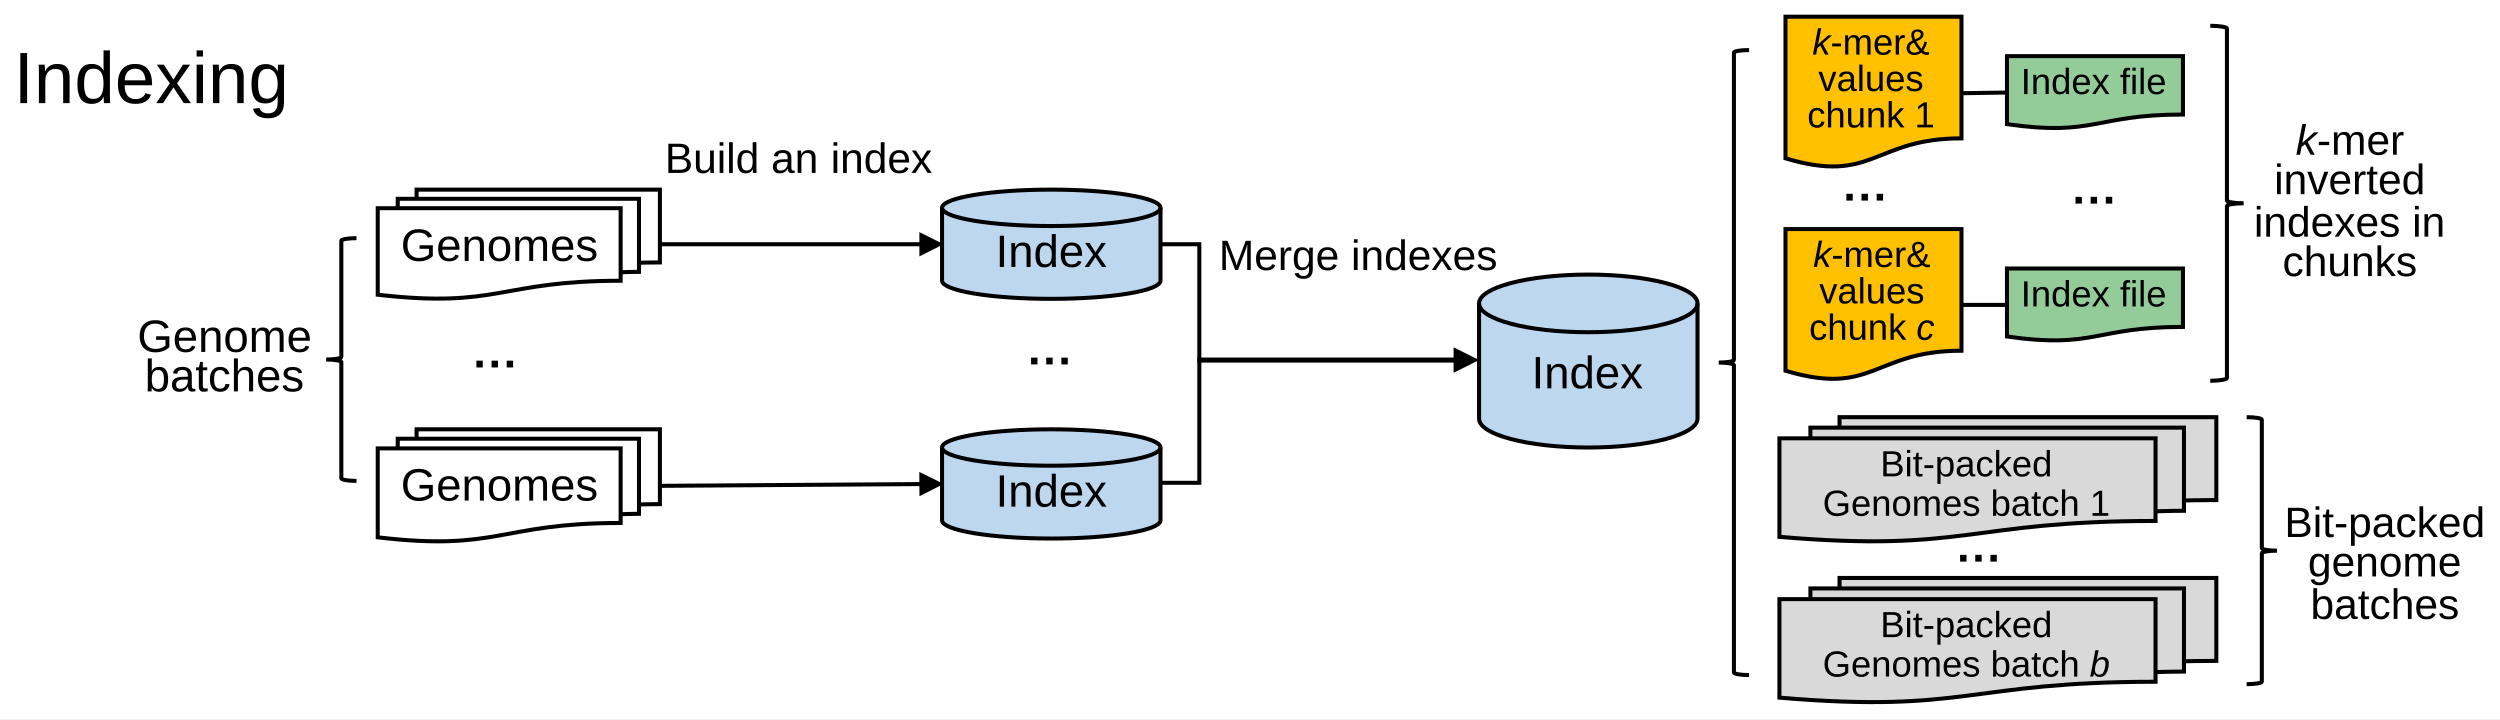
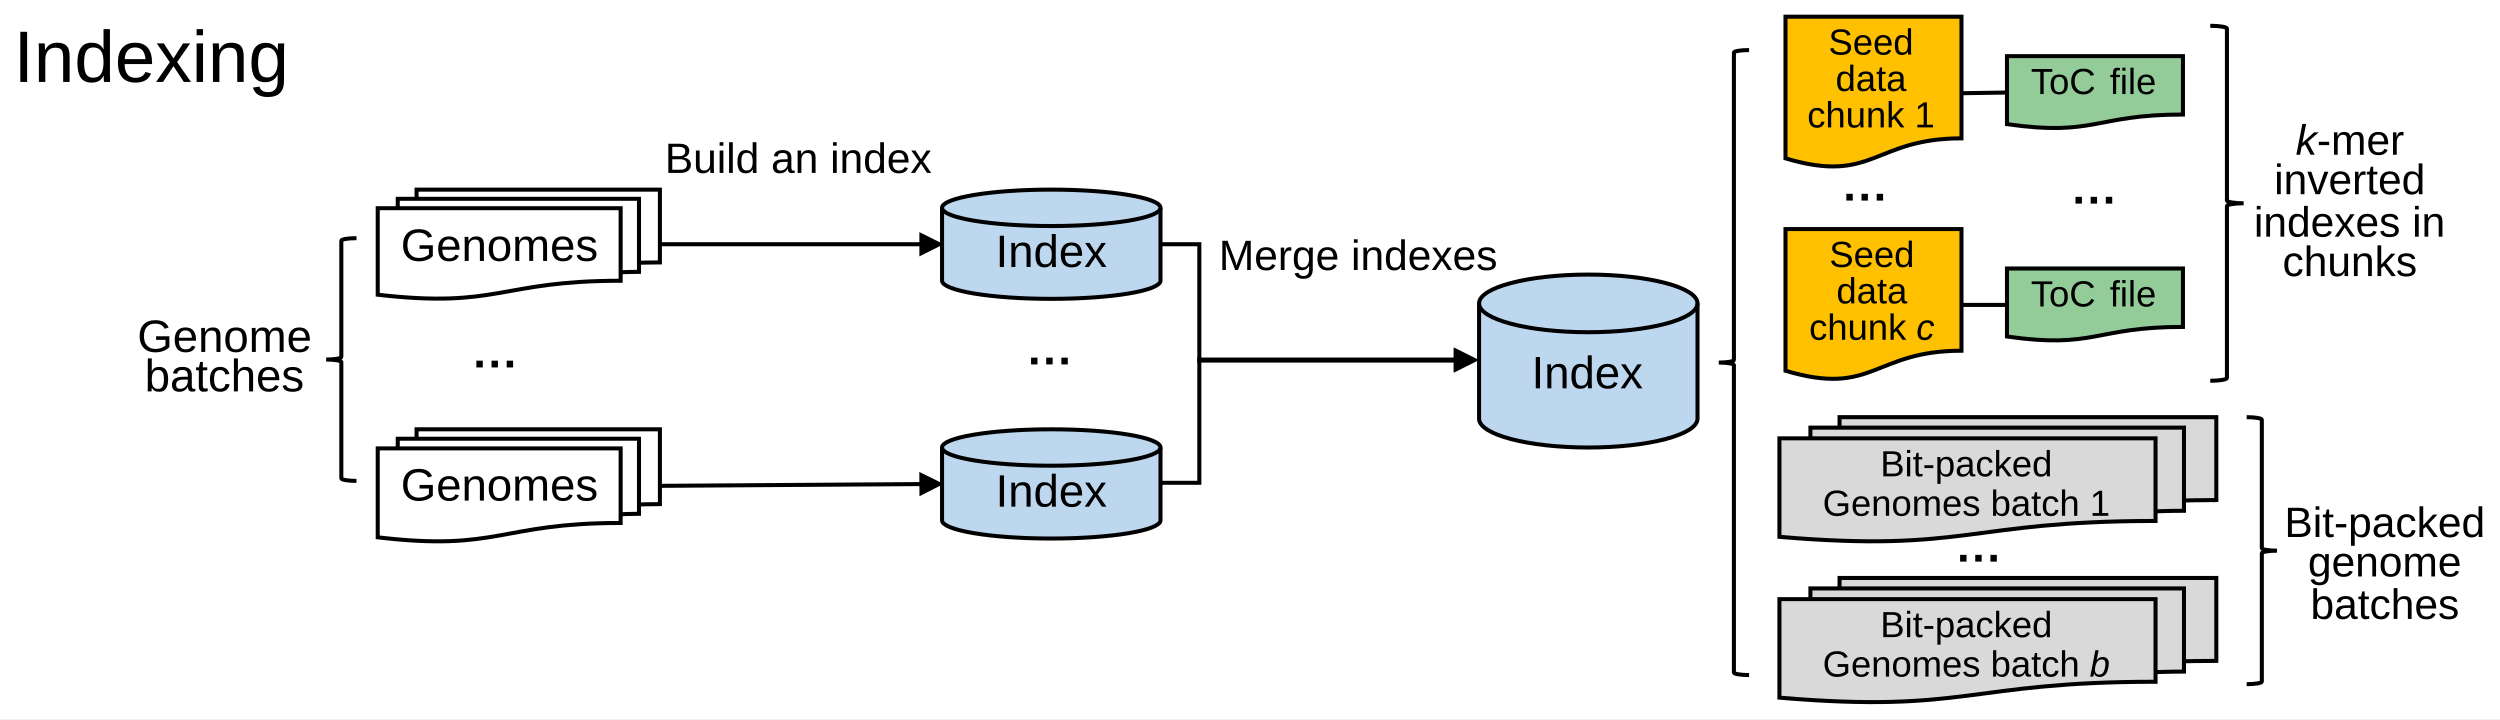
- <svg xmlns="http://www.w3.org/2000/svg" width="824" height="237" overflow="hidden" version="1.1" id="svg59">
-   <defs id="defs59" />
-   <g id="g59" transform="translate(-162,-52)">
+ <svg xmlns="http://www.w3.org/2000/svg" width="824" height="237" overflow="hidden" version="1.1" id="svg56">
+   <defs id="defs56" />
+   <g id="g56" transform="translate(-162,-52)">
    <rect x="0" y="0" width="1280" height="720" fill="#ffffff" id="rect1" />
    <rect x="162" y="52" width="824" height="237" fill="#ffffff" id="rect2" />
    <path d="m 286.5,149.137 c 40.033,4.6 40.033,-4.6 80.062,-4.6 V 120.625 H 286.5 Z m 6.596,-28.512 v -3.1 h 79.515 v 24.062 c -3.022,0 -6.049,0.166 -6.049,0.166 v -21.128 z m 6.2,-3.1 V 114.5 H 379.5 v 23.987 c -3.444,0 -6.889,0.125 -6.889,0.125 v -21.087 z" fill="#ffffff" fill-rule="evenodd" id="path2" />
    <path d="m 286.5,120.625 h 80.062 v 23.912 c -40.029,0 -40.029,9.2 -80.062,4.6 z m 6.596,0 v -3.1 h 79.515 v 24.062 c -3.022,0 -6.049,0.166 -6.049,0.166 M 299.296,117.525 V 114.5 H 379.5 v 23.987 c -3.444,0 -6.889,0.125 -6.889,0.125" stroke="#000000" stroke-width="1.333" stroke-miterlimit="8" fill="none" fill-rule="evenodd" id="path3" />
    <text font-family="Arial, Arial_MSFontService, sans-serif" font-weight="400" font-size="15px" transform="translate(294.112,138)" id="text3">Genomes</text>
    <path d="m 286.5,229.099 c 40.033,4.728 40.033,-4.728 80.062,-4.728 V 199.795 H 286.5 Z m 6.596,-29.304 v -3.186 h 79.515 v 24.73 c -3.022,0 -6.049,0.171 -6.049,0.171 v -21.715 z m 6.2,-3.186 V 193.5 H 379.5 v 24.653 c -3.444,0 -6.889,0.128 -6.889,0.128 v -21.672 z" fill="#ffffff" fill-rule="evenodd" id="path4" />
    <path d="m 286.5,199.795 h 80.062 v 24.576 c -40.029,0 -40.029,9.456 -80.062,4.728 z m 6.596,0 v -3.186 h 79.515 v 24.73 c -3.022,0 -6.049,0.171 -6.049,0.171 M 299.296,196.609 V 193.5 H 379.5 v 24.653 c -3.444,0 -6.889,0.128 -6.889,0.128" stroke="#000000" stroke-width="1.333" stroke-miterlimit="8" fill="none" fill-rule="evenodd" id="path5" />
    <text font-family="Arial, Arial_MSFontService, sans-serif" font-weight="400" font-size="15px" transform="translate(294.112,217)" id="text5">Genomes</text>
    <path d="m 472.5,120.5 c 0,-3.314 16.118,-6 36,-6 19.882,0 36,2.686 36,6 v 24 c 0,3.314 -16.118,6 -36,6 -19.882,0 -36,-2.686 -36,-6 z" fill="#bdd7ee" fill-rule="evenodd" id="path6" />
    <path d="m 544.5,120.5 c 0,3.314 -16.118,6 -36,6 -19.882,0 -36,-2.686 -36,-6" stroke="#000000" stroke-width="1.333" stroke-miterlimit="8" fill="none" fill-rule="evenodd" id="path7" />
    <path d="m 472.5,120.5 c 0,-3.314 16.118,-6 36,-6 19.882,0 36,2.686 36,6 v 24 c 0,3.314 -16.118,6 -36,6 -19.882,0 -36,-2.686 -36,-6 z" stroke="#000000" stroke-width="1.333" stroke-miterlimit="8" fill="none" fill-rule="evenodd" id="path8" />
    <text font-family="Arial, Arial_MSFontService, sans-serif" font-weight="400" font-size="15px" transform="translate(490.142,140)" id="text8">Index</text>
    <path d="m 472.5,199.5 c 0,-3.314 16.118,-6 36,-6 19.882,0 36,2.686 36,6 v 24 c 0,3.314 -16.118,6 -36,6 -19.882,0 -36,-2.686 -36,-6 z" fill="#bdd7ee" fill-rule="evenodd" id="path9" />
    <path d="m 544.5,199.5 c 0,3.314 -16.118,6 -36,6 -19.882,0 -36,-2.686 -36,-6" stroke="#000000" stroke-width="1.333" stroke-miterlimit="8" fill="none" fill-rule="evenodd" id="path10" />
    <path d="m 472.5,199.5 c 0,-3.314 16.118,-6 36,-6 19.882,0 36,2.686 36,6 v 24 c 0,3.314 -16.118,6 -36,6 -19.882,0 -36,-2.686 -36,-6 z" stroke="#000000" stroke-width="1.333" stroke-miterlimit="8" fill="none" fill-rule="evenodd" id="path11" />
    <text font-family="Arial, Arial_MSFontService, sans-serif" font-weight="400" font-size="15px" transform="translate(490.142,219)" id="text11">Index</text>
    <path d="m 379.5,131.833 h 86.863 v 1.334 H 379.5 Z m 85.53,-3.333 8,4 -8,4 z" id="path12" />
    <path d="M 0.005,-0.667 86.868,-0.079 86.858,1.254 -0.005,0.667 Z M 85.557,-3.421 93.529,0.633 85.503,4.579 Z" transform="matrix(1,0,0,-1,379.5,212.133)" id="path13" />
    <text font-family="Arial, Arial_MSFontService, sans-serif" font-weight="700" font-size="15px" transform="translate(317.985,177)" id="text13">···</text>
    <text font-family="Arial, Arial_MSFontService, sans-serif" font-weight="700" font-size="15px" transform="translate(500.809,176)" id="text14">···</text>
    <path d="m 649.5,152 c 0,-5.247 16.118,-9.5 36,-9.5 19.882,0 36,4.253 36,9.5 v 38 c 0,5.247 -16.118,9.5 -36,9.5 -19.882,0 -36,-4.253 -36,-9.5 z" fill="#bdd7ee" fill-rule="evenodd" id="path14" />
    <path d="m 721.5,152 c 0,5.247 -16.118,9.5 -36,9.5 -19.882,0 -36,-4.253 -36,-9.5" stroke="#000000" stroke-width="1.333" stroke-miterlimit="8" fill="none" fill-rule="evenodd" id="path15" />
    <path d="m 649.5,152 c 0,-5.247 16.118,-9.5 36,-9.5 19.882,0 36,4.253 36,9.5 v 38 c 0,5.247 -16.118,9.5 -36,9.5 -19.882,0 -36,-4.253 -36,-9.5 z" stroke="#000000" stroke-width="1.333" stroke-miterlimit="8" fill="none" fill-rule="evenodd" id="path16" />
    <text font-family="Arial, Arial_MSFontService, sans-serif" font-weight="400" font-size="15px" transform="translate(666.801,180)" id="text16">Index</text>
    <path d="m 544.5,131.833 h 13.466 v 39.012 l -0.666,-0.667 h 85.192 v 1.334 H 556.633 V 132.5 l 0.667,0.667 h -12.8 z m 96.659,35.012 8,4 -8,4 z" id="path17" />
    <path d="M 0,-0.667 H 13.466 V 40.631 l -0.667,-0.667 h 85.192 v 1.333 H 12.133 V 0 l 0.667,0.667 H 0 Z m 96.659,37.298 8,4 -8,4 z" transform="matrix(1,0,0,-1,544.5,211.131)" id="path18" />
-     <text font-family="Arial, Arial_MSFontService, sans-serif" font-weight="400" font-size="14px" transform="translate(381.128,109)" id="text18">Build an</text>
-     <text font-family="Arial, Arial_MSFontService, sans-serif" font-weight="400" font-size="14px" transform="translate(435.794,109)" id="text19">index</text>
-     <text font-family="Arial, Arial_MSFontService, sans-serif" font-weight="400" font-size="15px" transform="translate(207.279,168)" id="text20">Genome</text>
-     <text font-family="Arial, Arial_MSFontService, sans-serif" font-weight="400" font-size="15px" transform="translate(209.699,181)" id="text21">batches</text>
-     <path d="m 279.5,210.5 c -2.761,0 -5,-0.373 -5,-0.833 v -38.334 c 0,-0.46 -2.239,-0.833 -5,-0.833 2.761,0 5,-0.373 5,-0.833 v -38.334 c 0,-0.46 2.239,-0.833 5,-0.833" stroke="#000000" stroke-width="1.333" stroke-miterlimit="8" fill="none" fill-rule="evenodd" id="path21" />
-     <text font-family="Arial, Arial_MSFontService, sans-serif" font-weight="400" font-size="14px" transform="translate(563.732,141)" id="text22">Merge indexes</text>
-     <path d="m 738.5,274.5 c -2.761,0 -5,-0.373 -5,-0.833 V 172.333 c 0,-0.46 -2.239,-0.833 -5,-0.833 2.761,0 5,-0.373 5,-0.833 V 69.333 c 0,-0.46 2.239,-0.833 5,-0.833" stroke="#000000" stroke-width="1.333" stroke-miterlimit="8" fill="none" fill-rule="evenodd" id="path22" />
-     <path d="m 823.5,70.5 h 58 v 19.247 c -29,0 -29,7.333 -58,3.167 z" stroke="#000000" stroke-width="1.333" stroke-miterlimit="8" fill="#94cc99" fill-rule="evenodd" id="path23" />
-     <text font-family="Arial, Arial_MSFontService, sans-serif" font-weight="400" font-size="12px" transform="translate(828.04,83)" id="text23">Index file</text>
-     <path d="M 0,0 14.951,0.226" stroke="#000000" stroke-width="1.333" stroke-miterlimit="8" fill="none" fill-rule="evenodd" transform="matrix(1,0,0,-1,808.5,82.7257)" id="path24" />
+     <text font-family="Arial, Arial_MSFontService, sans-serif" font-weight="400" font-size="14px" transform="translate(381.128,109)" id="text18">Build an index</text>
+     <text font-family="Arial, Arial_MSFontService, sans-serif" font-weight="400" font-size="15px" transform="translate(207.279,168)" id="text19">Genome</text>
+     <text font-family="Arial, Arial_MSFontService, sans-serif" font-weight="400" font-size="15px" transform="translate(209.699,181)" id="text20">batches</text>
+     <path d="m 279.5,210.5 c -2.761,0 -5,-0.373 -5,-0.833 v -38.334 c 0,-0.46 -2.239,-0.833 -5,-0.833 2.761,0 5,-0.373 5,-0.833 v -38.334 c 0,-0.46 2.239,-0.833 5,-0.833" stroke="#000000" stroke-width="1.333" stroke-miterlimit="8" fill="none" fill-rule="evenodd" id="path20" />
+     <text font-family="Arial, Arial_MSFontService, sans-serif" font-weight="400" font-size="14px" transform="translate(563.732,141)" id="text21">Merge indexes</text>
+     <path d="m 738.5,274.5 c -2.761,0 -5,-0.373 -5,-0.833 V 172.333 c 0,-0.46 -2.239,-0.833 -5,-0.833 2.761,0 5,-0.373 5,-0.833 V 69.333 c 0,-0.46 2.239,-0.833 5,-0.833" stroke="#000000" stroke-width="1.333" stroke-miterlimit="8" fill="none" fill-rule="evenodd" id="path21" />
+     <path d="m 823.5,70.5 h 58 v 19.247 c -29,0 -29,7.333 -58,3.167 z" stroke="#000000" stroke-width="1.333" stroke-miterlimit="8" fill="#94cc99" fill-rule="evenodd" id="path22" />
+     <text font-family="Arial, Arial_MSFontService, sans-serif" font-weight="400" font-size="12px" transform="translate(831.374,83)" id="text22">ToC</text>
+     <text font-family="Arial, Arial_MSFontService, sans-serif" font-weight="400" font-size="12px" transform="translate(857.374,83)" id="text23">file</text>
+     <path d="M 0,0 14.951,0.226" stroke="#000000" stroke-width="1.333" stroke-miterlimit="8" fill="none" fill-rule="evenodd" transform="matrix(1,0,0,-1,808.5,82.7257)" id="path23" />
    <text font-family="Arial, Arial_MSFontService, sans-serif" font-weight="700" font-size="15px" transform="translate(769.527,122)" id="text24">···</text>
    <text font-family="Arial, Arial_MSFontService, sans-serif" font-weight="700" font-size="15px" transform="translate(845.056,123)" id="text25">···</text>
    <path d="m 890.5,60.5 c 3.038,0 5.5,0.41 5.5,0.917 v 56.666 c 0,0.507 2.462,0.917 5.5,0.917 -3.038,0 -5.5,0.41 -5.5,0.917 v 56.666 c 0,0.507 -2.462,0.917 -5.5,0.917" stroke="#000000" stroke-width="1.333" stroke-miterlimit="8" fill="none" fill-rule="evenodd" id="path25" />
    <text font-family="Arial, Arial_MSFontService, sans-serif" font-style="italic" font-weight="400" font-size="14px" transform="translate(918.651,103)" id="text26">k</text>
    <text font-family="Arial, Arial_MSFontService, sans-serif" font-weight="400" font-size="14px" transform="translate(925.651,103)" id="text27">-</text>
    <text font-family="Arial, Arial_MSFontService, sans-serif" font-weight="400" font-size="14px" transform="translate(930.318,103)" id="text28">mer</text>
    <text font-family="Arial, Arial_MSFontService, sans-serif" font-weight="400" font-size="14px" transform="translate(911.564,116)" id="text29">inverted</text>
    <text font-family="Arial, Arial_MSFontService, sans-serif" font-weight="400" font-size="14px" transform="translate(904.898,130)" id="text30">indexes in</text>
    <text font-family="Arial, Arial_MSFontService, sans-serif" font-weight="400" font-size="14px" transform="translate(914.318,143)" id="text31">chunks</text>
    <path d="m 748.5,228.947 c 61.987,5.239 61.987,-5.239 123.967,-5.239 V 196.476 H 748.5 Z m 10.213,-32.471 v -3.531 h 123.12 v 27.404 c -4.68,0 -9.366,0.19 -9.366,0.19 v -24.063 z m 9.6,-3.531 V 189.5 H 892.5 v 27.318 c -5.333,0 -10.667,0.143 -10.667,0.143 v -24.016 z" fill="#d9d9d9" fill-rule="evenodd" id="path31" />
    <path d="m 748.5,196.476 h 123.967 v 27.232 c -61.98,0 -61.98,10.478 -123.967,5.239 z m 10.213,0 v -3.531 h 123.12 v 27.404 c -4.68,0 -9.366,0.19 -9.366,0.19 M 768.313,192.945 V 189.5 H 892.5 v 27.318 c -5.333,0 -10.667,0.143 -10.667,0.143" stroke="#000000" stroke-width="1.333" stroke-miterlimit="8" fill="none" fill-rule="evenodd" id="path32" />
    <text font-family="Arial, Arial_MSFontService, sans-serif" font-weight="400" font-size="12px" transform="translate(781.751,209)" id="text32">Bit</text>
    <text font-family="Arial, Arial_MSFontService, sans-serif" font-weight="400" font-size="12px" transform="translate(795.751,209)" id="text33">-</text>
    <text font-family="Arial, Arial_MSFontService, sans-serif" font-weight="400" font-size="12px" transform="translate(799.751,209)" id="text34">packed</text>
    <text font-family="Arial, Arial_MSFontService, sans-serif" font-weight="400" font-size="12px" transform="translate(762.751,222)" id="text35">Genomes batch 1</text>
    <path d="m 750.5,57.5 h 58 v 40.097 c -29,0 -29,15.278 -58,6.597 z" stroke="#000000" stroke-width="1.333" stroke-miterlimit="8" fill="#ffc000" fill-rule="evenodd" id="path35" />
-     <text font-family="Arial, Arial_MSFontService, sans-serif" font-style="italic" font-weight="400" font-size="12px" transform="translate(759.337,70)" id="text36">k</text>
-     <text font-family="Arial, Arial_MSFontService, sans-serif" font-weight="400" font-size="12px" transform="translate(765.337,70)" id="text37">-</text>
-     <text font-family="Arial, Arial_MSFontService, sans-serif" font-weight="400" font-size="12px" transform="translate(769.337,70)" id="text38">mer&amp;</text>
-     <text font-family="Arial, Arial_MSFontService, sans-serif" font-weight="400" font-size="12px" transform="translate(761.337,82)" id="text39">values</text>
-     <text font-family="Arial, Arial_MSFontService, sans-serif" font-weight="400" font-size="12px" transform="translate(757.67,94)" id="text40">chunk 1</text>
-     <path d="m 823.5,140.5 h 58 v 19.247 c -29,0 -29,7.333 -58,3.166 z" stroke="#000000" stroke-width="1.333" stroke-miterlimit="8" fill="#94cc99" fill-rule="evenodd" id="path40" />
-     <text font-family="Arial, Arial_MSFontService, sans-serif" font-weight="400" font-size="12px" transform="translate(828.04,153)" id="text41">Index file</text>
-     <path d="M 0,0 14.668,1.04987e-4" stroke="#000000" stroke-width="1.333" stroke-miterlimit="8" fill="none" fill-rule="evenodd" transform="matrix(1,0,0,-1,808.5,152.5)" id="path41" />
-     <path d="m 750.5,127.5 h 58 v 40.097 c -29,0 -29,15.278 -58,6.597 z" stroke="#000000" stroke-width="1.333" stroke-miterlimit="8" fill="#ffc000" fill-rule="evenodd" id="path42" />
-     <text font-family="Arial, Arial_MSFontService, sans-serif" font-style="italic" font-weight="400" font-size="12px" transform="translate(759.62,140)" id="text42">k</text>
-     <text font-family="Arial, Arial_MSFontService, sans-serif" font-weight="400" font-size="12px" transform="translate(765.62,140)" id="text43">-</text>
-     <text font-family="Arial, Arial_MSFontService, sans-serif" font-weight="400" font-size="12px" transform="translate(769.62,140)" id="text44">mer&amp;</text>
-     <text font-family="Arial, Arial_MSFontService, sans-serif" font-weight="400" font-size="12px" transform="translate(761.62,152)" id="text45">values</text>
-     <text font-family="Arial, Arial_MSFontService, sans-serif" font-weight="400" font-size="12px" transform="translate(758.287,164)" id="text46">chunk</text>
-     <text font-family="Arial, Arial_MSFontService, sans-serif" font-style="italic" font-weight="400" font-size="12px" transform="translate(793.62,164)" id="text47">c</text>
-     <text font-family="Arial, Arial_MSFontService, sans-serif" font-weight="400" font-size="24px" transform="translate(166.48,86)" id="text48">Indexing</text>
-     <path d="m 748.5,281.947 c 61.987,5.239 61.987,-5.239 123.967,-5.239 V 249.476 H 748.5 Z m 10.213,-32.471 v -3.531 h 123.12 v 27.404 c -4.68,0 -9.366,0.19 -9.366,0.19 v -24.063 z m 9.6,-3.531 V 242.5 H 892.5 v 27.318 c -5.333,0 -10.667,0.143 -10.667,0.143 v -24.016 z" fill="#d9d9d9" fill-rule="evenodd" id="path48" />
-     <path d="m 748.5,249.476 h 123.967 v 27.232 c -61.98,0 -61.98,10.478 -123.967,5.239 z m 10.213,0 v -3.531 h 123.12 v 27.404 c -4.68,0 -9.366,0.19 -9.366,0.19 M 768.313,245.945 V 242.5 H 892.5 v 27.318 c -5.333,0 -10.667,0.143 -10.667,0.143" stroke="#000000" stroke-width="1.333" stroke-miterlimit="8" fill="none" fill-rule="evenodd" id="path49" />
-     <text font-family="Arial, Arial_MSFontService, sans-serif" font-weight="400" font-size="12px" transform="translate(781.751,262)" id="text49">Bit</text>
-     <text font-family="Arial, Arial_MSFontService, sans-serif" font-weight="400" font-size="12px" transform="translate(795.751,262)" id="text50">-</text>
-     <text font-family="Arial, Arial_MSFontService, sans-serif" font-weight="400" font-size="12px" transform="translate(799.751,262)" id="text51">packed</text>
-     <text font-family="Arial, Arial_MSFontService, sans-serif" font-weight="400" font-size="12px" transform="translate(762.751,275)" id="text52">Genomes batch</text>
-     <text font-family="Arial, Arial_MSFontService, sans-serif" font-style="italic" font-weight="400" font-size="12px" transform="translate(850.751,275)" id="text53">b</text>
-     <text font-family="Arial, Arial_MSFontService, sans-serif" font-weight="700" font-size="15px" transform="translate(807.02,241)" id="text54">···</text>
-     <path d="m 902.5,189.5 c 2.762,0 5,0.373 5,0.833 v 42.334 c 0,0.46 2.239,0.833 5,0.833 -2.761,0 -5,0.373 -5,0.833 v 42.334 c 0,0.46 -2.239,0.833 -5,0.833" stroke="#000000" stroke-width="1.333" stroke-miterlimit="8" fill="none" fill-rule="evenodd" id="path54" />
-     <text font-family="Arial, Arial_MSFontService, sans-serif" font-weight="400" font-size="14px" transform="translate(914.95,229)" id="text55">Bit</text>
-     <text font-family="Arial, Arial_MSFontService, sans-serif" font-weight="400" font-size="14px" transform="translate(931.283,229)" id="text56">-</text>
-     <text font-family="Arial, Arial_MSFontService, sans-serif" font-weight="400" font-size="14px" transform="translate(935.95,229)" id="text57">packed</text>
-     <text font-family="Arial, Arial_MSFontService, sans-serif" font-weight="400" font-size="14px" transform="translate(922.703,242)" id="text58">genome</text>
-     <text font-family="Arial, Arial_MSFontService, sans-serif" font-weight="400" font-size="14px" transform="translate(923.536,256)" id="text59">batches</text>
+     <text font-family="Arial, Arial_MSFontService, sans-serif" font-weight="400" font-size="12px" transform="translate(764.67,70)" id="text36">Seed</text>
+     <text font-family="Arial, Arial_MSFontService, sans-serif" font-weight="400" font-size="12px" transform="translate(767.004,82)" id="text37">data</text>
+     <text font-family="Arial, Arial_MSFontService, sans-serif" font-weight="400" font-size="12px" transform="translate(757.67,94)" id="text38">chunk 1</text>
+     <path d="m 823.5,140.5 h 58 v 19.247 c -29,0 -29,7.333 -58,3.166 z" stroke="#000000" stroke-width="1.333" stroke-miterlimit="8" fill="#94cc99" fill-rule="evenodd" id="path38" />
+     <text font-family="Arial, Arial_MSFontService, sans-serif" font-weight="400" font-size="12px" transform="translate(831.374,153)" id="text39">ToC</text>
+     <text font-family="Arial, Arial_MSFontService, sans-serif" font-weight="400" font-size="12px" transform="translate(857.374,153)" id="text40">file</text>
+     <path d="M 0,0 14.668,1.04987e-4" stroke="#000000" stroke-width="1.333" stroke-miterlimit="8" fill="none" fill-rule="evenodd" transform="matrix(1,0,0,-1,808.5,152.5)" id="path40" />
+     <path d="m 750.5,127.5 h 58 v 40.097 c -29,0 -29,15.278 -58,6.597 z" stroke="#000000" stroke-width="1.333" stroke-miterlimit="8" fill="#ffc000" fill-rule="evenodd" id="path41" />
+     <text font-family="Arial, Arial_MSFontService, sans-serif" font-weight="400" font-size="12px" transform="translate(764.953,140)" id="text41">Seed</text>
+     <text font-family="Arial, Arial_MSFontService, sans-serif" font-weight="400" font-size="12px" transform="translate(767.287,152)" id="text42">data</text>
+     <text font-family="Arial, Arial_MSFontService, sans-serif" font-weight="400" font-size="12px" transform="translate(758.287,164)" id="text43">chunk</text>
+     <text font-family="Arial, Arial_MSFontService, sans-serif" font-style="italic" font-weight="400" font-size="12px" transform="translate(793.62,164)" id="text44">c</text>
+     <path d="m 748.5,281.947 c 61.987,5.239 61.987,-5.239 123.967,-5.239 V 249.476 H 748.5 Z m 10.213,-32.471 v -3.531 h 123.12 v 27.404 c -4.68,0 -9.366,0.19 -9.366,0.19 v -24.063 z m 9.6,-3.531 V 242.5 H 892.5 v 27.318 c -5.333,0 -10.667,0.143 -10.667,0.143 v -24.016 z" fill="#d9d9d9" fill-rule="evenodd" id="path44" />
+     <path d="m 748.5,249.476 h 123.967 v 27.232 c -61.98,0 -61.98,10.478 -123.967,5.239 z m 10.213,0 v -3.531 h 123.12 v 27.404 c -4.68,0 -9.366,0.19 -9.366,0.19 M 768.313,245.945 V 242.5 H 892.5 v 27.318 c -5.333,0 -10.667,0.143 -10.667,0.143" stroke="#000000" stroke-width="1.333" stroke-miterlimit="8" fill="none" fill-rule="evenodd" id="path45" />
+     <text font-family="Arial, Arial_MSFontService, sans-serif" font-weight="400" font-size="12px" transform="translate(781.751,262)" id="text45">Bit</text>
+     <text font-family="Arial, Arial_MSFontService, sans-serif" font-weight="400" font-size="12px" transform="translate(795.751,262)" id="text46">-</text>
+     <text font-family="Arial, Arial_MSFontService, sans-serif" font-weight="400" font-size="12px" transform="translate(799.751,262)" id="text47">packed</text>
+     <text font-family="Arial, Arial_MSFontService, sans-serif" font-weight="400" font-size="12px" transform="translate(762.751,275)" id="text48">Genomes batch</text>
+     <text font-family="Arial, Arial_MSFontService, sans-serif" font-style="italic" font-weight="400" font-size="12px" transform="translate(850.751,275)" id="text49">b</text>
+     <text font-family="Arial, Arial_MSFontService, sans-serif" font-weight="700" font-size="15px" transform="translate(807.02,241)" id="text50">···</text>
+     <path d="m 902.5,189.5 c 2.762,0 5,0.373 5,0.833 v 42.334 c 0,0.46 2.239,0.833 5,0.833 -2.761,0 -5,0.373 -5,0.833 v 42.334 c 0,0.46 -2.239,0.833 -5,0.833" stroke="#000000" stroke-width="1.333" stroke-miterlimit="8" fill="none" fill-rule="evenodd" id="path50" />
+     <text font-family="Arial, Arial_MSFontService, sans-serif" font-weight="400" font-size="14px" transform="translate(914.95,229)" id="text51">Bit</text>
+     <text font-family="Arial, Arial_MSFontService, sans-serif" font-weight="400" font-size="14px" transform="translate(931.283,229)" id="text52">-</text>
+     <text font-family="Arial, Arial_MSFontService, sans-serif" font-weight="400" font-size="14px" transform="translate(935.95,229)" id="text53">packed</text>
+     <text font-family="Arial, Arial_MSFontService, sans-serif" font-weight="400" font-size="14px" transform="translate(922.703,242)" id="text54">genome</text>
+     <text font-family="Arial, Arial_MSFontService, sans-serif" font-weight="400" font-size="14px" transform="translate(923.536,256)" id="text55">batches</text>
+     <text font-family="Arial, Arial_MSFontService, sans-serif" font-weight="400" font-size="24px" transform="translate(166.48,79)" id="text56">Indexing</text>
  </g>
</svg>
